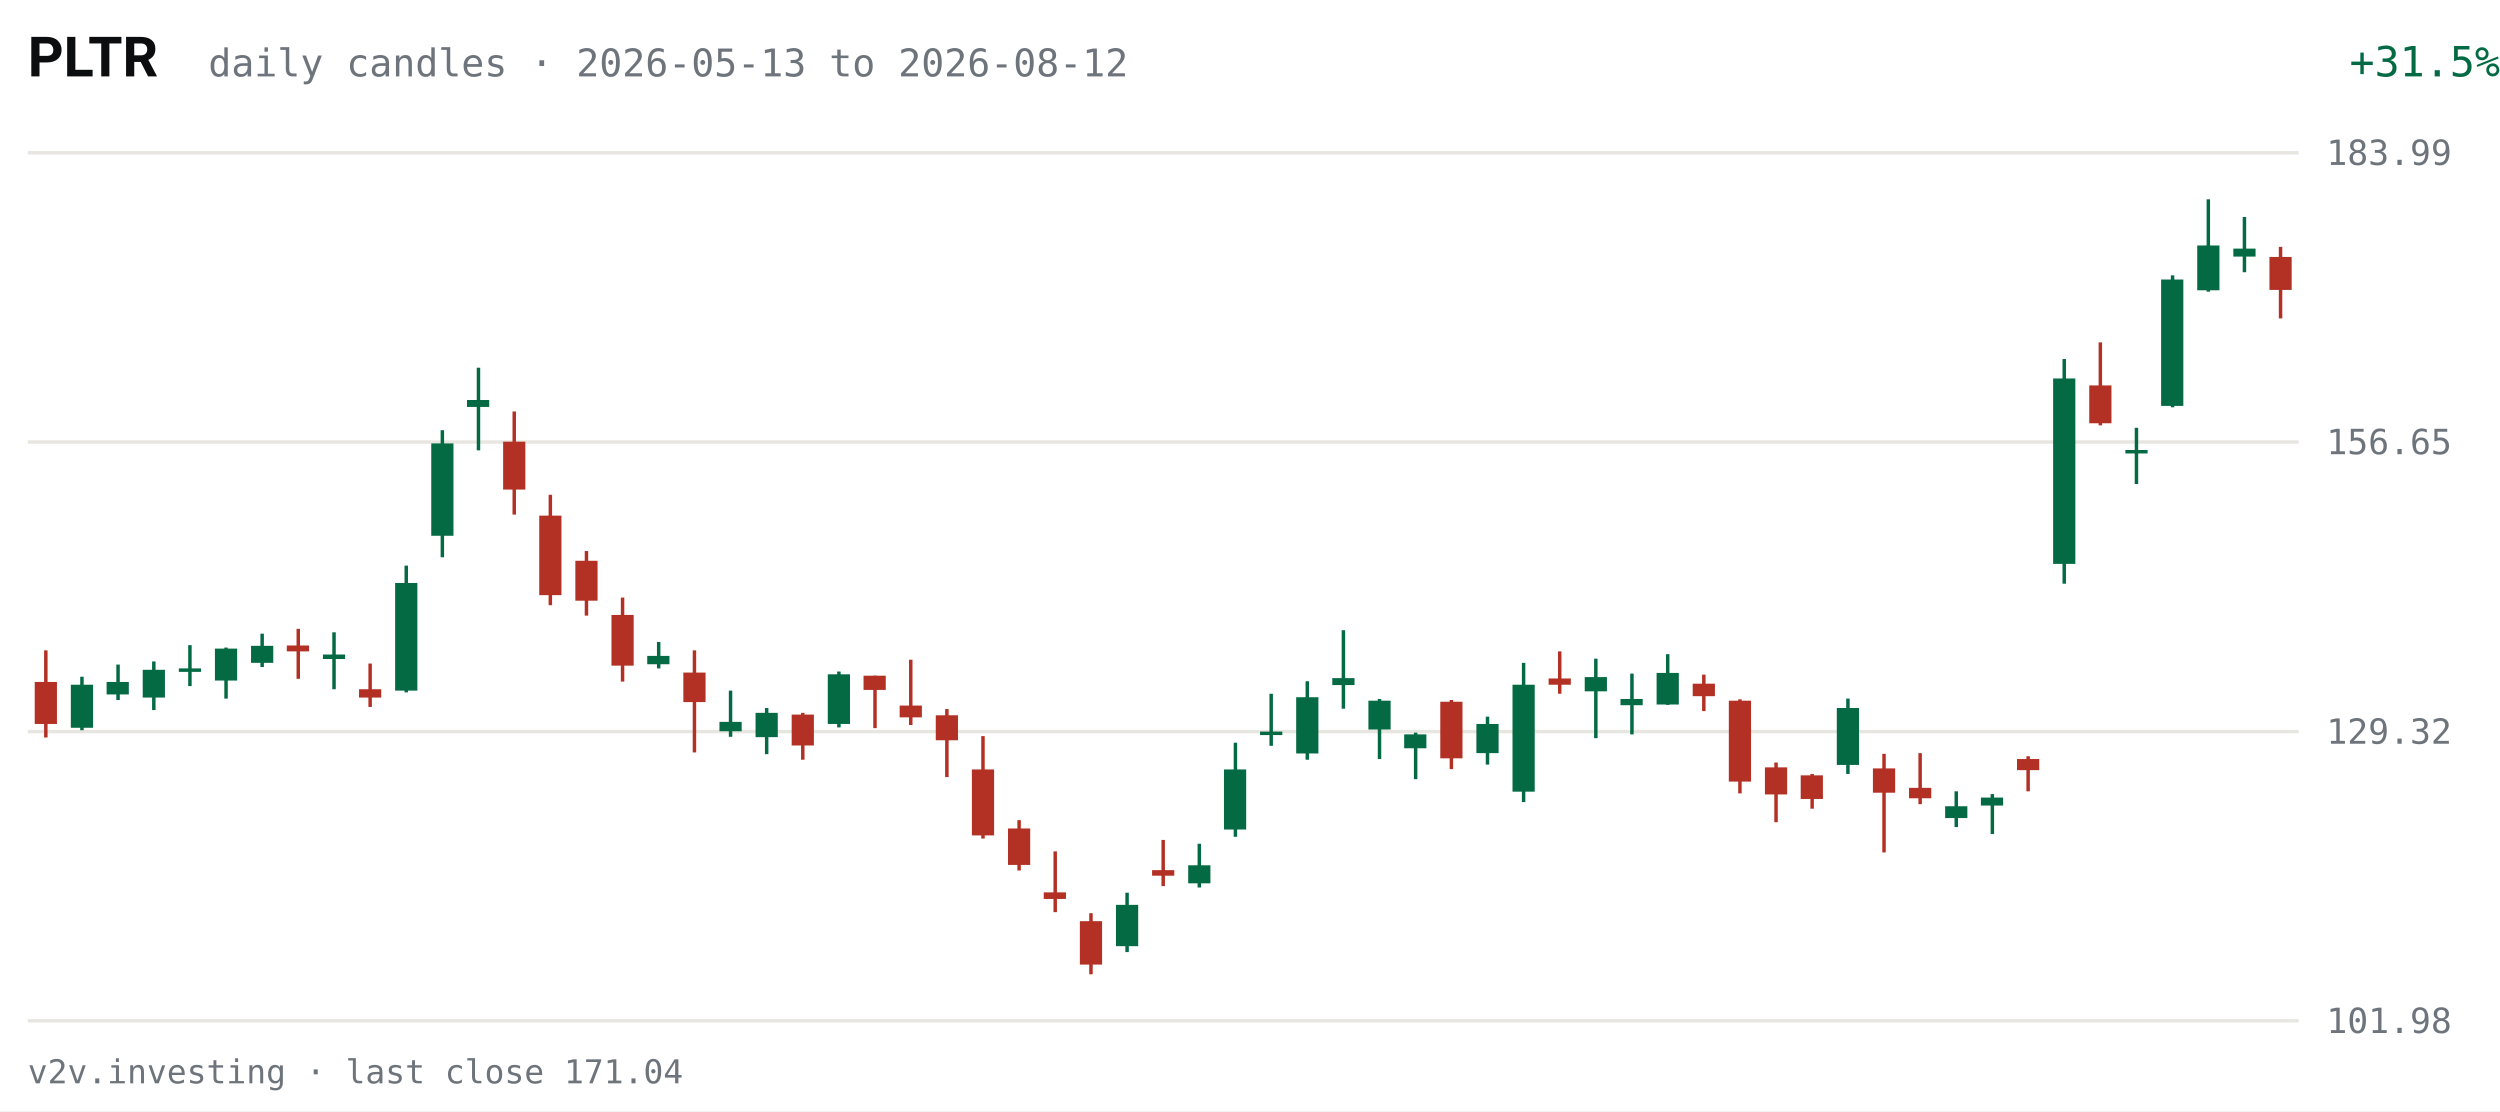
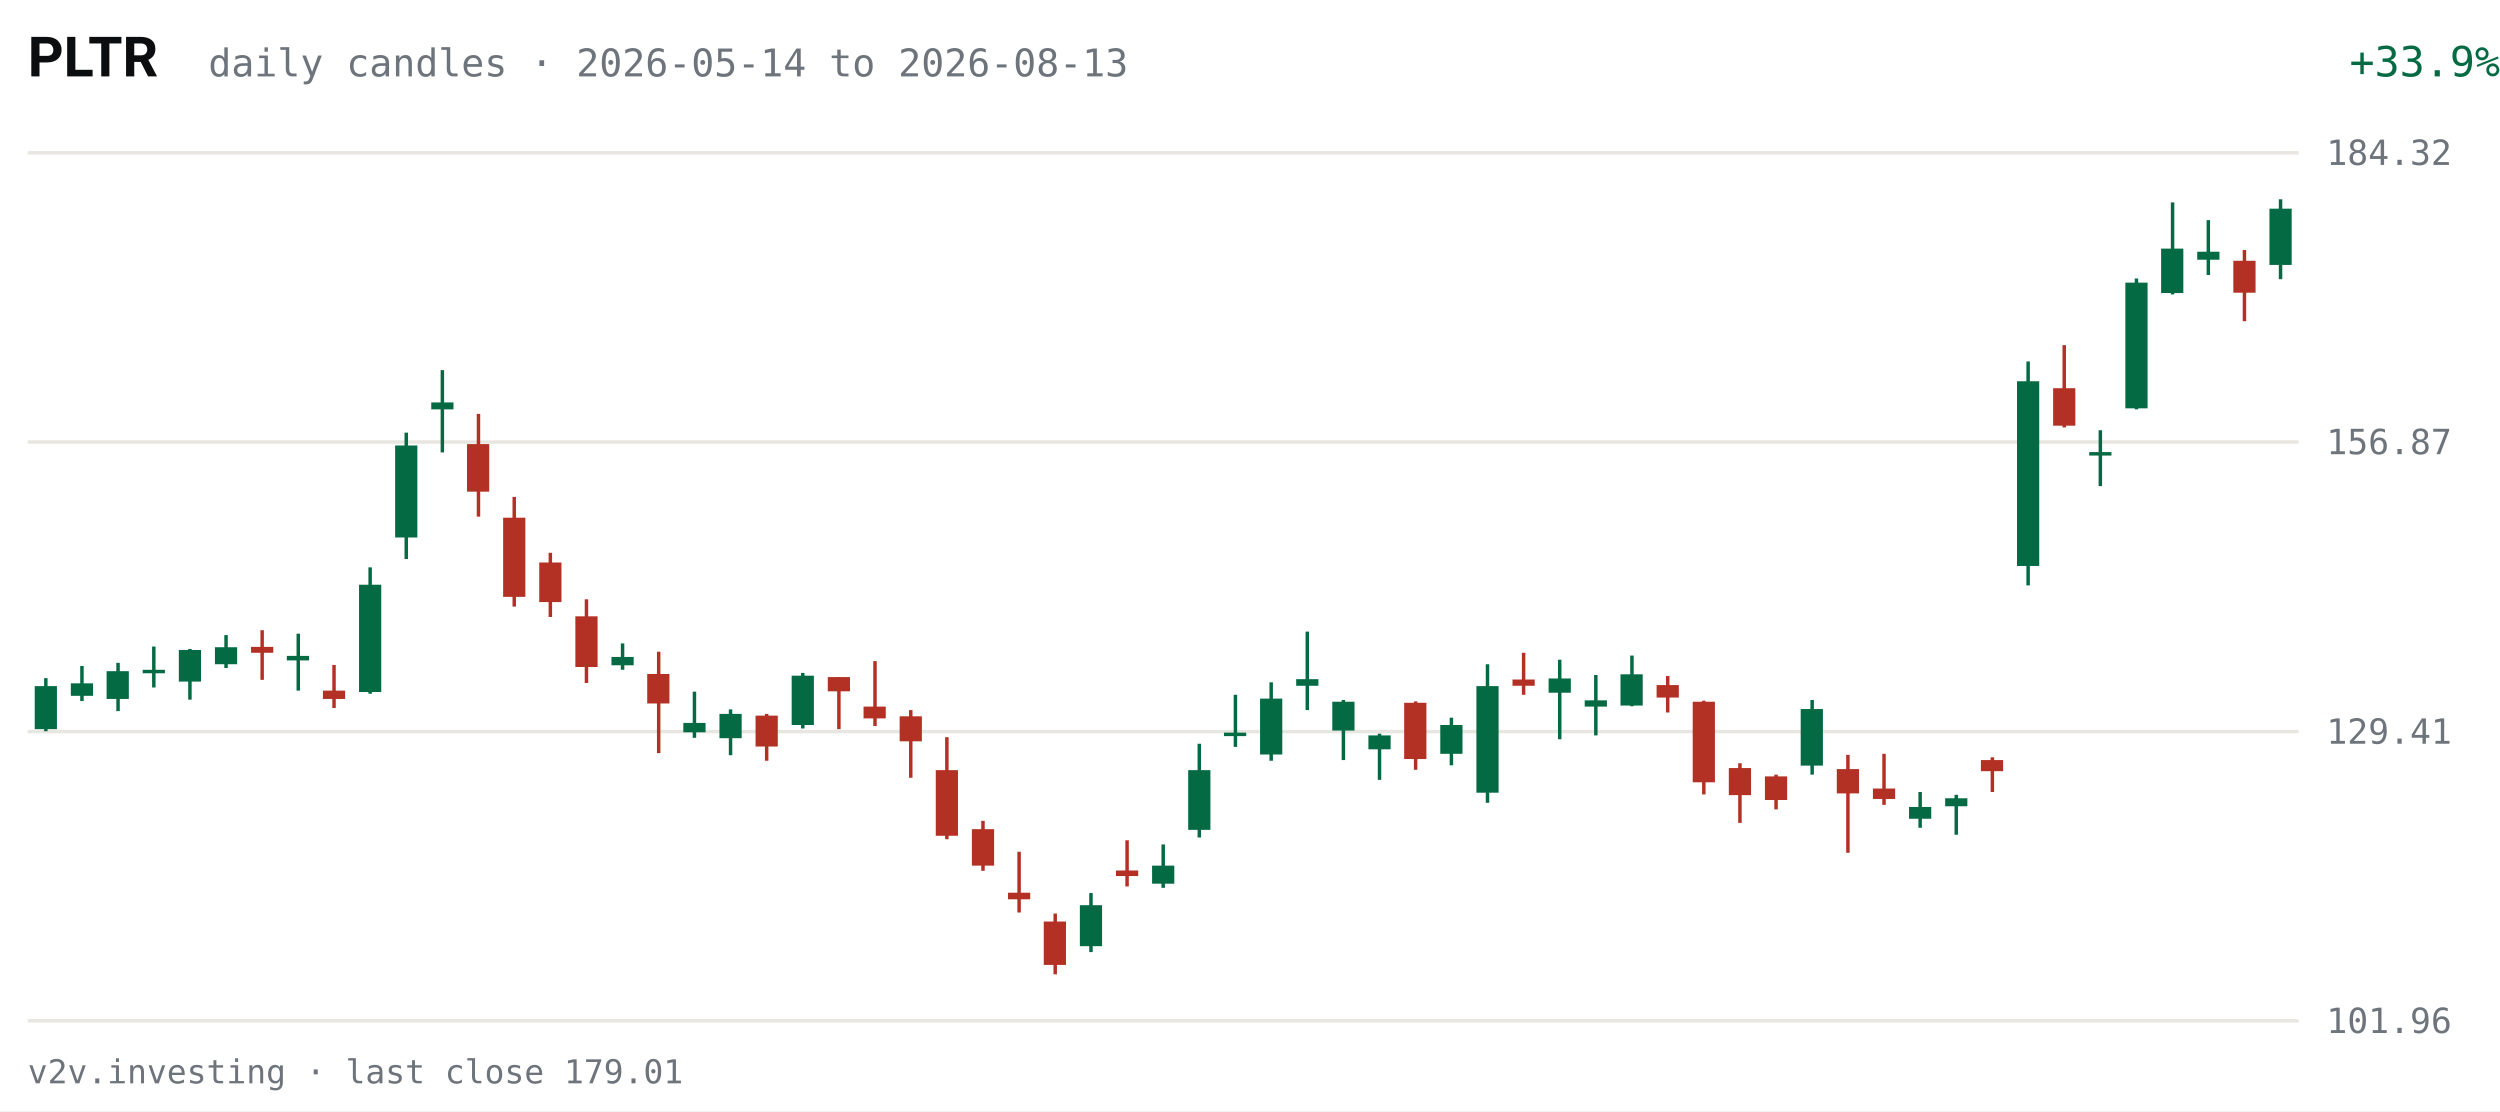
<svg xmlns="http://www.w3.org/2000/svg" viewBox="0 0 720 320" width="720" height="320" role="img" aria-label="PLTR daily candles, last 63 sessions">
  <rect width="720" height="320" fill="#FFFFFF" />
  <text x="8" y="22" fill="#0C0D0E" font-size="16" font-weight="600" font-family="system-ui,-apple-system,Segoe UI,Roboto,sans-serif">PLTR</text>
-   <text x="60" y="22" fill="#6E747B" font-size="11" font-family="ui-monospace,SFMono-Regular,Menlo,Consolas,monospace">daily candles · 2026-05-13 to 2026-08-12</text>
-   <text x="670" y="22" fill="#046A44" font-size="12" text-anchor="end" font-family="ui-monospace,SFMono-Regular,Menlo,Consolas,monospace" transform="translate(50,0)">+31.5%</text>
+   <text x="60" y="22" fill="#6E747B" font-size="11" font-family="ui-monospace,SFMono-Regular,Menlo,Consolas,monospace">daily candles · 2026-05-14 to 2026-08-13</text>
+   <text x="670" y="22" fill="#046A44" font-size="12" text-anchor="end" font-family="ui-monospace,SFMono-Regular,Menlo,Consolas,monospace" transform="translate(50,0)">+33.9%</text>
  <g font-family="ui-monospace,SFMono-Regular,Menlo,Consolas,monospace">
    <line x1="8" y1="294.0" x2="662" y2="294.0" stroke="#E7E6E1" stroke-width="1" />
-     <text x="670" y="297.5" fill="#6E747B" font-size="10">101.98</text>
+     <text x="670" y="297.5" fill="#6E747B" font-size="10">101.96</text>
    <line x1="8" y1="210.7" x2="662" y2="210.7" stroke="#E7E6E1" stroke-width="1" />
-     <text x="670" y="214.2" fill="#6E747B" font-size="10">129.32</text>
+     <text x="670" y="214.2" fill="#6E747B" font-size="10">129.41</text>
    <line x1="8" y1="127.3" x2="662" y2="127.3" stroke="#E7E6E1" stroke-width="1" />
-     <text x="670" y="130.8" fill="#6E747B" font-size="10">156.65</text>
+     <text x="670" y="130.8" fill="#6E747B" font-size="10">156.87</text>
    <line x1="8" y1="44.0" x2="662" y2="44.0" stroke="#E7E6E1" stroke-width="1" />
-     <text x="670" y="47.5" fill="#6E747B" font-size="10">183.99</text>
-     <line x1="13.2" y1="187.3" x2="13.2" y2="212.4" stroke="#B33124" stroke-width="1" />
-     <rect x="10.0" y="196.4" width="6.4" height="12.1" fill="#B33124" />
-     <line x1="23.6" y1="194.9" x2="23.6" y2="210.3" stroke="#046A44" stroke-width="1" />
-     <rect x="20.4" y="197.2" width="6.4" height="12.4" fill="#046A44" />
-     <line x1="34.0" y1="191.4" x2="34.0" y2="201.6" stroke="#046A44" stroke-width="1" />
-     <rect x="30.7" y="196.4" width="6.4" height="3.6" fill="#046A44" />
-     <line x1="44.3" y1="190.5" x2="44.3" y2="204.5" stroke="#046A44" stroke-width="1" />
-     <rect x="41.1" y="192.9" width="6.4" height="8.0" fill="#046A44" />
-     <line x1="54.7" y1="185.8" x2="54.7" y2="197.6" stroke="#046A44" stroke-width="1" />
-     <rect x="51.5" y="192.5" width="6.4" height="1.0" fill="#046A44" />
-     <line x1="65.1" y1="186.5" x2="65.1" y2="201.2" stroke="#046A44" stroke-width="1" />
-     <rect x="61.9" y="186.8" width="6.4" height="9.2" fill="#046A44" />
-     <line x1="75.5" y1="182.5" x2="75.5" y2="192.1" stroke="#046A44" stroke-width="1" />
-     <rect x="72.3" y="186.0" width="6.4" height="4.9" fill="#046A44" />
-     <line x1="85.9" y1="181.1" x2="85.9" y2="195.5" stroke="#B33124" stroke-width="1" />
-     <rect x="82.6" y="185.9" width="6.4" height="1.7" fill="#B33124" />
-     <line x1="96.2" y1="182.1" x2="96.2" y2="198.5" stroke="#046A44" stroke-width="1" />
-     <rect x="93.0" y="188.5" width="6.4" height="1.3" fill="#046A44" />
-     <line x1="106.6" y1="191.1" x2="106.6" y2="203.6" stroke="#B33124" stroke-width="1" />
-     <rect x="103.4" y="198.5" width="6.4" height="2.4" fill="#B33124" />
-     <line x1="117.0" y1="162.9" x2="117.0" y2="199.4" stroke="#046A44" stroke-width="1" />
-     <rect x="113.8" y="167.9" width="6.4" height="31.0" fill="#046A44" />
-     <line x1="127.4" y1="123.9" x2="127.4" y2="160.5" stroke="#046A44" stroke-width="1" />
-     <rect x="124.2" y="127.7" width="6.4" height="26.6" fill="#046A44" />
-     <line x1="137.8" y1="105.9" x2="137.8" y2="129.7" stroke="#046A44" stroke-width="1" />
-     <rect x="134.5" y="115.2" width="6.4" height="2.0" fill="#046A44" />
-     <line x1="148.1" y1="118.5" x2="148.1" y2="148.2" stroke="#B33124" stroke-width="1" />
-     <rect x="144.9" y="127.2" width="6.4" height="13.8" fill="#B33124" />
-     <line x1="158.5" y1="142.5" x2="158.5" y2="174.3" stroke="#B33124" stroke-width="1" />
-     <rect x="155.3" y="148.5" width="6.4" height="22.9" fill="#B33124" />
-     <line x1="168.9" y1="158.7" x2="168.9" y2="177.3" stroke="#B33124" stroke-width="1" />
-     <rect x="165.7" y="161.5" width="6.4" height="11.5" fill="#B33124" />
-     <line x1="179.3" y1="172.1" x2="179.3" y2="196.3" stroke="#B33124" stroke-width="1" />
-     <rect x="176.1" y="177.1" width="6.4" height="14.6" fill="#B33124" />
-     <line x1="189.7" y1="184.9" x2="189.7" y2="192.5" stroke="#046A44" stroke-width="1" />
-     <rect x="186.4" y="188.9" width="6.4" height="2.4" fill="#046A44" />
-     <line x1="200.0" y1="187.3" x2="200.0" y2="216.7" stroke="#B33124" stroke-width="1" />
-     <rect x="196.8" y="193.7" width="6.4" height="8.5" fill="#B33124" />
-     <line x1="210.4" y1="198.9" x2="210.4" y2="212.2" stroke="#046A44" stroke-width="1" />
-     <rect x="207.2" y="207.9" width="6.4" height="2.7" fill="#046A44" />
-     <line x1="220.8" y1="203.9" x2="220.8" y2="217.2" stroke="#046A44" stroke-width="1" />
-     <rect x="217.6" y="205.3" width="6.4" height="7.0" fill="#046A44" />
-     <line x1="231.2" y1="205.3" x2="231.2" y2="218.8" stroke="#B33124" stroke-width="1" />
-     <rect x="228.0" y="205.8" width="6.4" height="8.9" fill="#B33124" />
-     <line x1="241.6" y1="193.4" x2="241.6" y2="209.5" stroke="#046A44" stroke-width="1" />
-     <rect x="238.4" y="194.2" width="6.4" height="14.3" fill="#046A44" />
-     <line x1="252.0" y1="194.6" x2="252.0" y2="209.7" stroke="#B33124" stroke-width="1" />
-     <rect x="248.7" y="194.6" width="6.4" height="4.1" fill="#B33124" />
-     <line x1="262.3" y1="190.0" x2="262.3" y2="208.8" stroke="#B33124" stroke-width="1" />
-     <rect x="259.1" y="203.2" width="6.4" height="3.4" fill="#B33124" />
-     <line x1="272.7" y1="204.2" x2="272.7" y2="223.8" stroke="#B33124" stroke-width="1" />
-     <rect x="269.5" y="206.0" width="6.4" height="7.2" fill="#B33124" />
-     <line x1="283.1" y1="212.0" x2="283.1" y2="241.5" stroke="#B33124" stroke-width="1" />
-     <rect x="279.9" y="221.6" width="6.4" height="19.0" fill="#B33124" />
-     <line x1="293.5" y1="236.2" x2="293.5" y2="250.7" stroke="#B33124" stroke-width="1" />
-     <rect x="290.3" y="238.6" width="6.4" height="10.5" fill="#B33124" />
-     <line x1="303.9" y1="245.2" x2="303.9" y2="262.7" stroke="#B33124" stroke-width="1" />
-     <rect x="300.6" y="257.0" width="6.4" height="1.9" fill="#B33124" />
-     <line x1="314.2" y1="263.0" x2="314.2" y2="280.6" stroke="#B33124" stroke-width="1" />
-     <rect x="311.0" y="265.3" width="6.4" height="12.5" fill="#B33124" />
-     <line x1="324.6" y1="257.1" x2="324.6" y2="274.2" stroke="#046A44" stroke-width="1" />
-     <rect x="321.4" y="260.6" width="6.4" height="11.9" fill="#046A44" />
-     <line x1="335.0" y1="241.9" x2="335.0" y2="255.2" stroke="#B33124" stroke-width="1" />
-     <rect x="331.8" y="250.6" width="6.4" height="1.6" fill="#B33124" />
-     <line x1="345.4" y1="243.0" x2="345.4" y2="255.6" stroke="#046A44" stroke-width="1" />
-     <rect x="342.2" y="249.2" width="6.4" height="5.2" fill="#046A44" />
-     <line x1="355.8" y1="213.9" x2="355.8" y2="241.0" stroke="#046A44" stroke-width="1" />
-     <rect x="352.5" y="221.6" width="6.4" height="17.3" fill="#046A44" />
-     <line x1="366.1" y1="199.8" x2="366.1" y2="214.8" stroke="#046A44" stroke-width="1" />
-     <rect x="362.9" y="210.7" width="6.4" height="1.0" fill="#046A44" />
-     <line x1="376.5" y1="196.2" x2="376.5" y2="218.8" stroke="#046A44" stroke-width="1" />
-     <rect x="373.3" y="200.8" width="6.4" height="16.2" fill="#046A44" />
-     <line x1="386.9" y1="181.5" x2="386.9" y2="204.1" stroke="#046A44" stroke-width="1" />
-     <rect x="383.7" y="195.3" width="6.4" height="2.0" fill="#046A44" />
-     <line x1="397.3" y1="201.3" x2="397.3" y2="218.6" stroke="#046A44" stroke-width="1" />
-     <rect x="394.1" y="201.8" width="6.4" height="8.3" fill="#046A44" />
-     <line x1="407.7" y1="211.0" x2="407.7" y2="224.4" stroke="#046A44" stroke-width="1" />
-     <rect x="404.4" y="211.5" width="6.4" height="4.0" fill="#046A44" />
-     <line x1="418.0" y1="201.6" x2="418.0" y2="221.5" stroke="#B33124" stroke-width="1" />
-     <rect x="414.8" y="202.1" width="6.4" height="16.3" fill="#B33124" />
-     <line x1="428.4" y1="206.4" x2="428.4" y2="220.2" stroke="#046A44" stroke-width="1" />
-     <rect x="425.2" y="208.5" width="6.4" height="8.4" fill="#046A44" />
-     <line x1="438.8" y1="190.9" x2="438.8" y2="231.0" stroke="#046A44" stroke-width="1" />
-     <rect x="435.6" y="197.2" width="6.4" height="30.8" fill="#046A44" />
-     <line x1="449.2" y1="187.6" x2="449.2" y2="199.8" stroke="#B33124" stroke-width="1" />
-     <rect x="446.0" y="195.4" width="6.4" height="1.8" fill="#B33124" />
-     <line x1="459.6" y1="189.7" x2="459.6" y2="212.6" stroke="#046A44" stroke-width="1" />
-     <rect x="456.4" y="195.0" width="6.4" height="4.1" fill="#046A44" />
-     <line x1="470.0" y1="194.0" x2="470.0" y2="211.5" stroke="#046A44" stroke-width="1" />
-     <rect x="466.7" y="201.3" width="6.4" height="1.8" fill="#046A44" />
-     <line x1="480.3" y1="188.4" x2="480.3" y2="203.0" stroke="#046A44" stroke-width="1" />
-     <rect x="477.1" y="193.8" width="6.4" height="9.1" fill="#046A44" />
-     <line x1="490.7" y1="194.3" x2="490.7" y2="204.8" stroke="#B33124" stroke-width="1" />
-     <rect x="487.5" y="196.9" width="6.4" height="3.6" fill="#B33124" />
-     <line x1="501.1" y1="201.4" x2="501.1" y2="228.5" stroke="#B33124" stroke-width="1" />
-     <rect x="497.9" y="201.8" width="6.4" height="23.3" fill="#B33124" />
-     <line x1="511.5" y1="219.6" x2="511.5" y2="236.8" stroke="#B33124" stroke-width="1" />
-     <rect x="508.3" y="221.0" width="6.4" height="7.8" fill="#B33124" />
-     <line x1="521.9" y1="222.9" x2="521.9" y2="232.9" stroke="#B33124" stroke-width="1" />
-     <rect x="518.6" y="223.3" width="6.4" height="6.8" fill="#B33124" />
-     <line x1="532.2" y1="201.2" x2="532.2" y2="222.9" stroke="#046A44" stroke-width="1" />
-     <rect x="529.0" y="203.9" width="6.4" height="16.4" fill="#046A44" />
-     <line x1="542.6" y1="217.1" x2="542.6" y2="245.5" stroke="#B33124" stroke-width="1" />
-     <rect x="539.4" y="221.3" width="6.4" height="7.0" fill="#B33124" />
-     <line x1="553.0" y1="216.9" x2="553.0" y2="231.6" stroke="#B33124" stroke-width="1" />
-     <rect x="549.8" y="226.9" width="6.4" height="3.0" fill="#B33124" />
-     <line x1="563.4" y1="227.9" x2="563.4" y2="238.2" stroke="#046A44" stroke-width="1" />
-     <rect x="560.2" y="232.2" width="6.4" height="3.4" fill="#046A44" />
-     <line x1="573.8" y1="228.7" x2="573.8" y2="240.2" stroke="#046A44" stroke-width="1" />
-     <rect x="570.5" y="229.7" width="6.4" height="2.3" fill="#046A44" />
-     <line x1="584.1" y1="217.8" x2="584.1" y2="227.9" stroke="#B33124" stroke-width="1" />
-     <rect x="580.9" y="218.6" width="6.4" height="3.2" fill="#B33124" />
-     <line x1="594.5" y1="103.4" x2="594.5" y2="168.1" stroke="#046A44" stroke-width="1" />
-     <rect x="591.3" y="109.0" width="6.4" height="53.4" fill="#046A44" />
-     <line x1="604.9" y1="98.6" x2="604.9" y2="122.5" stroke="#B33124" stroke-width="1" />
-     <rect x="601.7" y="111.0" width="6.4" height="10.9" fill="#B33124" />
-     <line x1="615.3" y1="123.2" x2="615.3" y2="139.4" stroke="#046A44" stroke-width="1" />
-     <rect x="612.1" y="129.6" width="6.4" height="1.0" fill="#046A44" />
-     <line x1="625.7" y1="79.3" x2="625.7" y2="117.3" stroke="#046A44" stroke-width="1" />
-     <rect x="622.4" y="80.5" width="6.4" height="36.4" fill="#046A44" />
-     <line x1="636.0" y1="57.4" x2="636.0" y2="84.0" stroke="#046A44" stroke-width="1" />
-     <rect x="632.8" y="70.7" width="6.4" height="12.9" fill="#046A44" />
-     <line x1="646.4" y1="62.5" x2="646.4" y2="78.4" stroke="#046A44" stroke-width="1" />
-     <rect x="643.2" y="71.6" width="6.4" height="2.3" fill="#046A44" />
-     <line x1="656.8" y1="71.1" x2="656.8" y2="91.7" stroke="#B33124" stroke-width="1" />
-     <rect x="653.6" y="74.0" width="6.4" height="9.5" fill="#B33124" />
+     <text x="670" y="47.5" fill="#6E747B" font-size="10">184.32</text>
+     <line x1="13.2" y1="195.3" x2="13.2" y2="210.6" stroke="#046A44" stroke-width="1" />
+     <rect x="10.0" y="197.6" width="6.4" height="12.4" fill="#046A44" />
+     <line x1="23.6" y1="191.8" x2="23.6" y2="201.9" stroke="#046A44" stroke-width="1" />
+     <rect x="20.4" y="196.8" width="6.4" height="3.6" fill="#046A44" />
+     <line x1="34.0" y1="190.9" x2="34.0" y2="204.8" stroke="#046A44" stroke-width="1" />
+     <rect x="30.7" y="193.3" width="6.4" height="8.0" fill="#046A44" />
+     <line x1="44.3" y1="186.2" x2="44.3" y2="198.0" stroke="#046A44" stroke-width="1" />
+     <rect x="41.1" y="192.9" width="6.4" height="1.0" fill="#046A44" />
+     <line x1="54.7" y1="186.9" x2="54.7" y2="201.5" stroke="#046A44" stroke-width="1" />
+     <rect x="51.5" y="187.2" width="6.4" height="9.1" fill="#046A44" />
+     <line x1="65.1" y1="182.9" x2="65.1" y2="192.4" stroke="#046A44" stroke-width="1" />
+     <rect x="61.9" y="186.4" width="6.4" height="4.9" fill="#046A44" />
+     <line x1="75.5" y1="181.5" x2="75.5" y2="195.8" stroke="#B33124" stroke-width="1" />
+     <rect x="72.3" y="186.3" width="6.4" height="1.7" fill="#B33124" />
+     <line x1="85.9" y1="182.5" x2="85.9" y2="198.9" stroke="#046A44" stroke-width="1" />
+     <rect x="82.6" y="188.9" width="6.4" height="1.3" fill="#046A44" />
+     <line x1="96.2" y1="191.5" x2="96.2" y2="203.9" stroke="#B33124" stroke-width="1" />
+     <rect x="93.0" y="198.9" width="6.4" height="2.4" fill="#B33124" />
+     <line x1="106.6" y1="163.4" x2="106.6" y2="199.8" stroke="#046A44" stroke-width="1" />
+     <rect x="103.4" y="168.4" width="6.4" height="30.9" fill="#046A44" />
+     <line x1="117.0" y1="124.6" x2="117.0" y2="161.0" stroke="#046A44" stroke-width="1" />
+     <rect x="113.8" y="128.3" width="6.4" height="26.5" fill="#046A44" />
+     <line x1="127.4" y1="106.6" x2="127.4" y2="130.3" stroke="#046A44" stroke-width="1" />
+     <rect x="124.2" y="115.9" width="6.4" height="2.0" fill="#046A44" />
+     <line x1="137.8" y1="119.2" x2="137.8" y2="148.8" stroke="#B33124" stroke-width="1" />
+     <rect x="134.5" y="127.9" width="6.4" height="13.7" fill="#B33124" />
+     <line x1="148.1" y1="143.1" x2="148.1" y2="174.7" stroke="#B33124" stroke-width="1" />
+     <rect x="144.9" y="149.1" width="6.4" height="22.8" fill="#B33124" />
+     <line x1="158.5" y1="159.2" x2="158.5" y2="177.7" stroke="#B33124" stroke-width="1" />
+     <rect x="155.3" y="162.0" width="6.4" height="11.4" fill="#B33124" />
+     <line x1="168.9" y1="172.6" x2="168.9" y2="196.7" stroke="#B33124" stroke-width="1" />
+     <rect x="165.7" y="177.5" width="6.4" height="14.6" fill="#B33124" />
+     <line x1="179.3" y1="185.3" x2="179.3" y2="192.9" stroke="#046A44" stroke-width="1" />
+     <rect x="176.1" y="189.2" width="6.4" height="2.4" fill="#046A44" />
+     <line x1="189.7" y1="187.7" x2="189.7" y2="216.9" stroke="#B33124" stroke-width="1" />
+     <rect x="186.4" y="194.1" width="6.4" height="8.5" fill="#B33124" />
+     <line x1="200.0" y1="199.2" x2="200.0" y2="212.5" stroke="#046A44" stroke-width="1" />
+     <rect x="196.8" y="208.2" width="6.4" height="2.7" fill="#046A44" />
+     <line x1="210.4" y1="204.3" x2="210.4" y2="217.5" stroke="#046A44" stroke-width="1" />
+     <rect x="207.2" y="205.6" width="6.4" height="7.0" fill="#046A44" />
+     <line x1="220.8" y1="205.6" x2="220.8" y2="219.1" stroke="#B33124" stroke-width="1" />
+     <rect x="217.6" y="206.1" width="6.4" height="8.9" fill="#B33124" />
+     <line x1="231.2" y1="193.8" x2="231.2" y2="209.8" stroke="#046A44" stroke-width="1" />
+     <rect x="228.0" y="194.6" width="6.4" height="14.2" fill="#046A44" />
+     <line x1="241.6" y1="195.0" x2="241.6" y2="210.0" stroke="#B33124" stroke-width="1" />
+     <rect x="238.4" y="195.0" width="6.4" height="4.1" fill="#B33124" />
+     <line x1="252.0" y1="190.4" x2="252.0" y2="209.1" stroke="#B33124" stroke-width="1" />
+     <rect x="248.7" y="203.5" width="6.4" height="3.4" fill="#B33124" />
+     <line x1="262.3" y1="204.5" x2="262.3" y2="224.0" stroke="#B33124" stroke-width="1" />
+     <rect x="259.1" y="206.3" width="6.4" height="7.2" fill="#B33124" />
+     <line x1="272.7" y1="212.3" x2="272.7" y2="241.7" stroke="#B33124" stroke-width="1" />
+     <rect x="269.5" y="221.8" width="6.4" height="18.9" fill="#B33124" />
+     <line x1="283.1" y1="236.4" x2="283.1" y2="250.8" stroke="#B33124" stroke-width="1" />
+     <rect x="279.9" y="238.8" width="6.4" height="10.5" fill="#B33124" />
+     <line x1="293.5" y1="245.3" x2="293.5" y2="262.8" stroke="#B33124" stroke-width="1" />
+     <rect x="290.3" y="257.1" width="6.4" height="1.9" fill="#B33124" />
+     <line x1="303.9" y1="263.1" x2="303.9" y2="280.6" stroke="#B33124" stroke-width="1" />
+     <rect x="300.6" y="265.4" width="6.4" height="12.5" fill="#B33124" />
+     <line x1="314.2" y1="257.2" x2="314.2" y2="274.2" stroke="#046A44" stroke-width="1" />
+     <rect x="311.0" y="260.7" width="6.4" height="11.8" fill="#046A44" />
+     <line x1="324.6" y1="242.0" x2="324.6" y2="255.3" stroke="#B33124" stroke-width="1" />
+     <rect x="321.4" y="250.7" width="6.4" height="1.6" fill="#B33124" />
+     <line x1="335.0" y1="243.2" x2="335.0" y2="255.7" stroke="#046A44" stroke-width="1" />
+     <rect x="331.8" y="249.3" width="6.4" height="5.2" fill="#046A44" />
+     <line x1="345.4" y1="214.2" x2="345.4" y2="241.2" stroke="#046A44" stroke-width="1" />
+     <rect x="342.2" y="221.8" width="6.4" height="17.2" fill="#046A44" />
+     <line x1="355.8" y1="200.1" x2="355.8" y2="215.1" stroke="#046A44" stroke-width="1" />
+     <rect x="352.5" y="211.0" width="6.4" height="1.0" fill="#046A44" />
+     <line x1="366.1" y1="196.5" x2="366.1" y2="219.1" stroke="#046A44" stroke-width="1" />
+     <rect x="362.9" y="201.2" width="6.4" height="16.1" fill="#046A44" />
+     <line x1="376.5" y1="181.9" x2="376.5" y2="204.5" stroke="#046A44" stroke-width="1" />
+     <rect x="373.3" y="195.6" width="6.4" height="1.9" fill="#046A44" />
+     <line x1="386.9" y1="201.6" x2="386.9" y2="218.9" stroke="#046A44" stroke-width="1" />
+     <rect x="383.7" y="202.1" width="6.4" height="8.3" fill="#046A44" />
+     <line x1="397.3" y1="211.3" x2="397.3" y2="224.6" stroke="#046A44" stroke-width="1" />
+     <rect x="394.1" y="211.8" width="6.4" height="4.0" fill="#046A44" />
+     <line x1="407.7" y1="202.0" x2="407.7" y2="221.7" stroke="#B33124" stroke-width="1" />
+     <rect x="404.4" y="202.4" width="6.4" height="16.2" fill="#B33124" />
+     <line x1="418.0" y1="206.7" x2="418.0" y2="220.4" stroke="#046A44" stroke-width="1" />
+     <rect x="414.8" y="208.8" width="6.4" height="8.3" fill="#046A44" />
+     <line x1="428.4" y1="191.3" x2="428.4" y2="231.2" stroke="#046A44" stroke-width="1" />
+     <rect x="425.2" y="197.6" width="6.4" height="30.7" fill="#046A44" />
+     <line x1="438.8" y1="188.0" x2="438.8" y2="200.1" stroke="#B33124" stroke-width="1" />
+     <rect x="435.6" y="195.7" width="6.4" height="1.8" fill="#B33124" />
+     <line x1="449.2" y1="190.0" x2="449.2" y2="212.9" stroke="#046A44" stroke-width="1" />
+     <rect x="446.0" y="195.4" width="6.4" height="4.1" fill="#046A44" />
+     <line x1="459.6" y1="194.4" x2="459.6" y2="211.8" stroke="#046A44" stroke-width="1" />
+     <rect x="456.4" y="201.7" width="6.4" height="1.8" fill="#046A44" />
+     <line x1="470.0" y1="188.8" x2="470.0" y2="203.4" stroke="#046A44" stroke-width="1" />
+     <rect x="466.7" y="194.2" width="6.4" height="9.0" fill="#046A44" />
+     <line x1="480.3" y1="194.7" x2="480.3" y2="205.2" stroke="#B33124" stroke-width="1" />
+     <rect x="477.1" y="197.3" width="6.4" height="3.6" fill="#B33124" />
+     <line x1="490.7" y1="201.8" x2="490.7" y2="228.8" stroke="#B33124" stroke-width="1" />
+     <rect x="487.5" y="202.1" width="6.4" height="23.2" fill="#B33124" />
+     <line x1="501.1" y1="219.8" x2="501.1" y2="237.0" stroke="#B33124" stroke-width="1" />
+     <rect x="497.9" y="221.2" width="6.4" height="7.8" fill="#B33124" />
+     <line x1="511.5" y1="223.1" x2="511.5" y2="233.1" stroke="#B33124" stroke-width="1" />
+     <rect x="508.3" y="223.6" width="6.4" height="6.8" fill="#B33124" />
+     <line x1="521.9" y1="201.6" x2="521.9" y2="223.1" stroke="#046A44" stroke-width="1" />
+     <rect x="518.6" y="204.2" width="6.4" height="16.3" fill="#046A44" />
+     <line x1="532.2" y1="217.4" x2="532.2" y2="245.6" stroke="#B33124" stroke-width="1" />
+     <rect x="529.0" y="221.5" width="6.4" height="7.0" fill="#B33124" />
+     <line x1="542.6" y1="217.1" x2="542.6" y2="231.8" stroke="#B33124" stroke-width="1" />
+     <rect x="539.4" y="227.1" width="6.4" height="3.0" fill="#B33124" />
+     <line x1="553.0" y1="228.1" x2="553.0" y2="238.4" stroke="#046A44" stroke-width="1" />
+     <rect x="549.8" y="232.4" width="6.4" height="3.4" fill="#046A44" />
+     <line x1="563.4" y1="228.9" x2="563.4" y2="240.4" stroke="#046A44" stroke-width="1" />
+     <rect x="560.2" y="229.9" width="6.4" height="2.3" fill="#046A44" />
+     <line x1="573.8" y1="218.1" x2="573.8" y2="228.1" stroke="#B33124" stroke-width="1" />
+     <rect x="570.5" y="218.9" width="6.4" height="3.2" fill="#B33124" />
+     <line x1="584.1" y1="104.1" x2="584.1" y2="168.6" stroke="#046A44" stroke-width="1" />
+     <rect x="580.9" y="109.8" width="6.4" height="53.2" fill="#046A44" />
+     <line x1="594.5" y1="99.4" x2="594.5" y2="123.1" stroke="#B33124" stroke-width="1" />
+     <rect x="591.3" y="111.8" width="6.4" height="10.8" fill="#B33124" />
+     <line x1="604.9" y1="123.9" x2="604.9" y2="140.0" stroke="#046A44" stroke-width="1" />
+     <rect x="601.7" y="130.2" width="6.4" height="1.0" fill="#046A44" />
+     <line x1="615.3" y1="80.2" x2="615.3" y2="117.9" stroke="#046A44" stroke-width="1" />
+     <rect x="612.1" y="81.4" width="6.4" height="36.2" fill="#046A44" />
+     <line x1="625.7" y1="58.3" x2="625.7" y2="84.8" stroke="#046A44" stroke-width="1" />
+     <rect x="622.4" y="71.6" width="6.4" height="12.8" fill="#046A44" />
+     <line x1="636.0" y1="63.4" x2="636.0" y2="79.2" stroke="#046A44" stroke-width="1" />
+     <rect x="632.8" y="72.5" width="6.4" height="2.3" fill="#046A44" />
+     <line x1="646.4" y1="72.0" x2="646.4" y2="92.5" stroke="#B33124" stroke-width="1" />
+     <rect x="643.2" y="75.1" width="6.4" height="9.2" fill="#B33124" />
+     <line x1="656.8" y1="57.4" x2="656.8" y2="80.4" stroke="#046A44" stroke-width="1" />
+     <rect x="653.6" y="60.1" width="6.4" height="16.2" fill="#046A44" />
  </g>
-   <text x="8" y="312" fill="#6E747B" font-size="9.5" font-family="ui-monospace,SFMono-Regular,Menlo,Consolas,monospace">v2v.investing · last close 171.04</text>
+   <text x="8" y="312" fill="#6E747B" font-size="9.5" font-family="ui-monospace,SFMono-Regular,Menlo,Consolas,monospace">v2v.investing · last close 179.01</text>
</svg>
